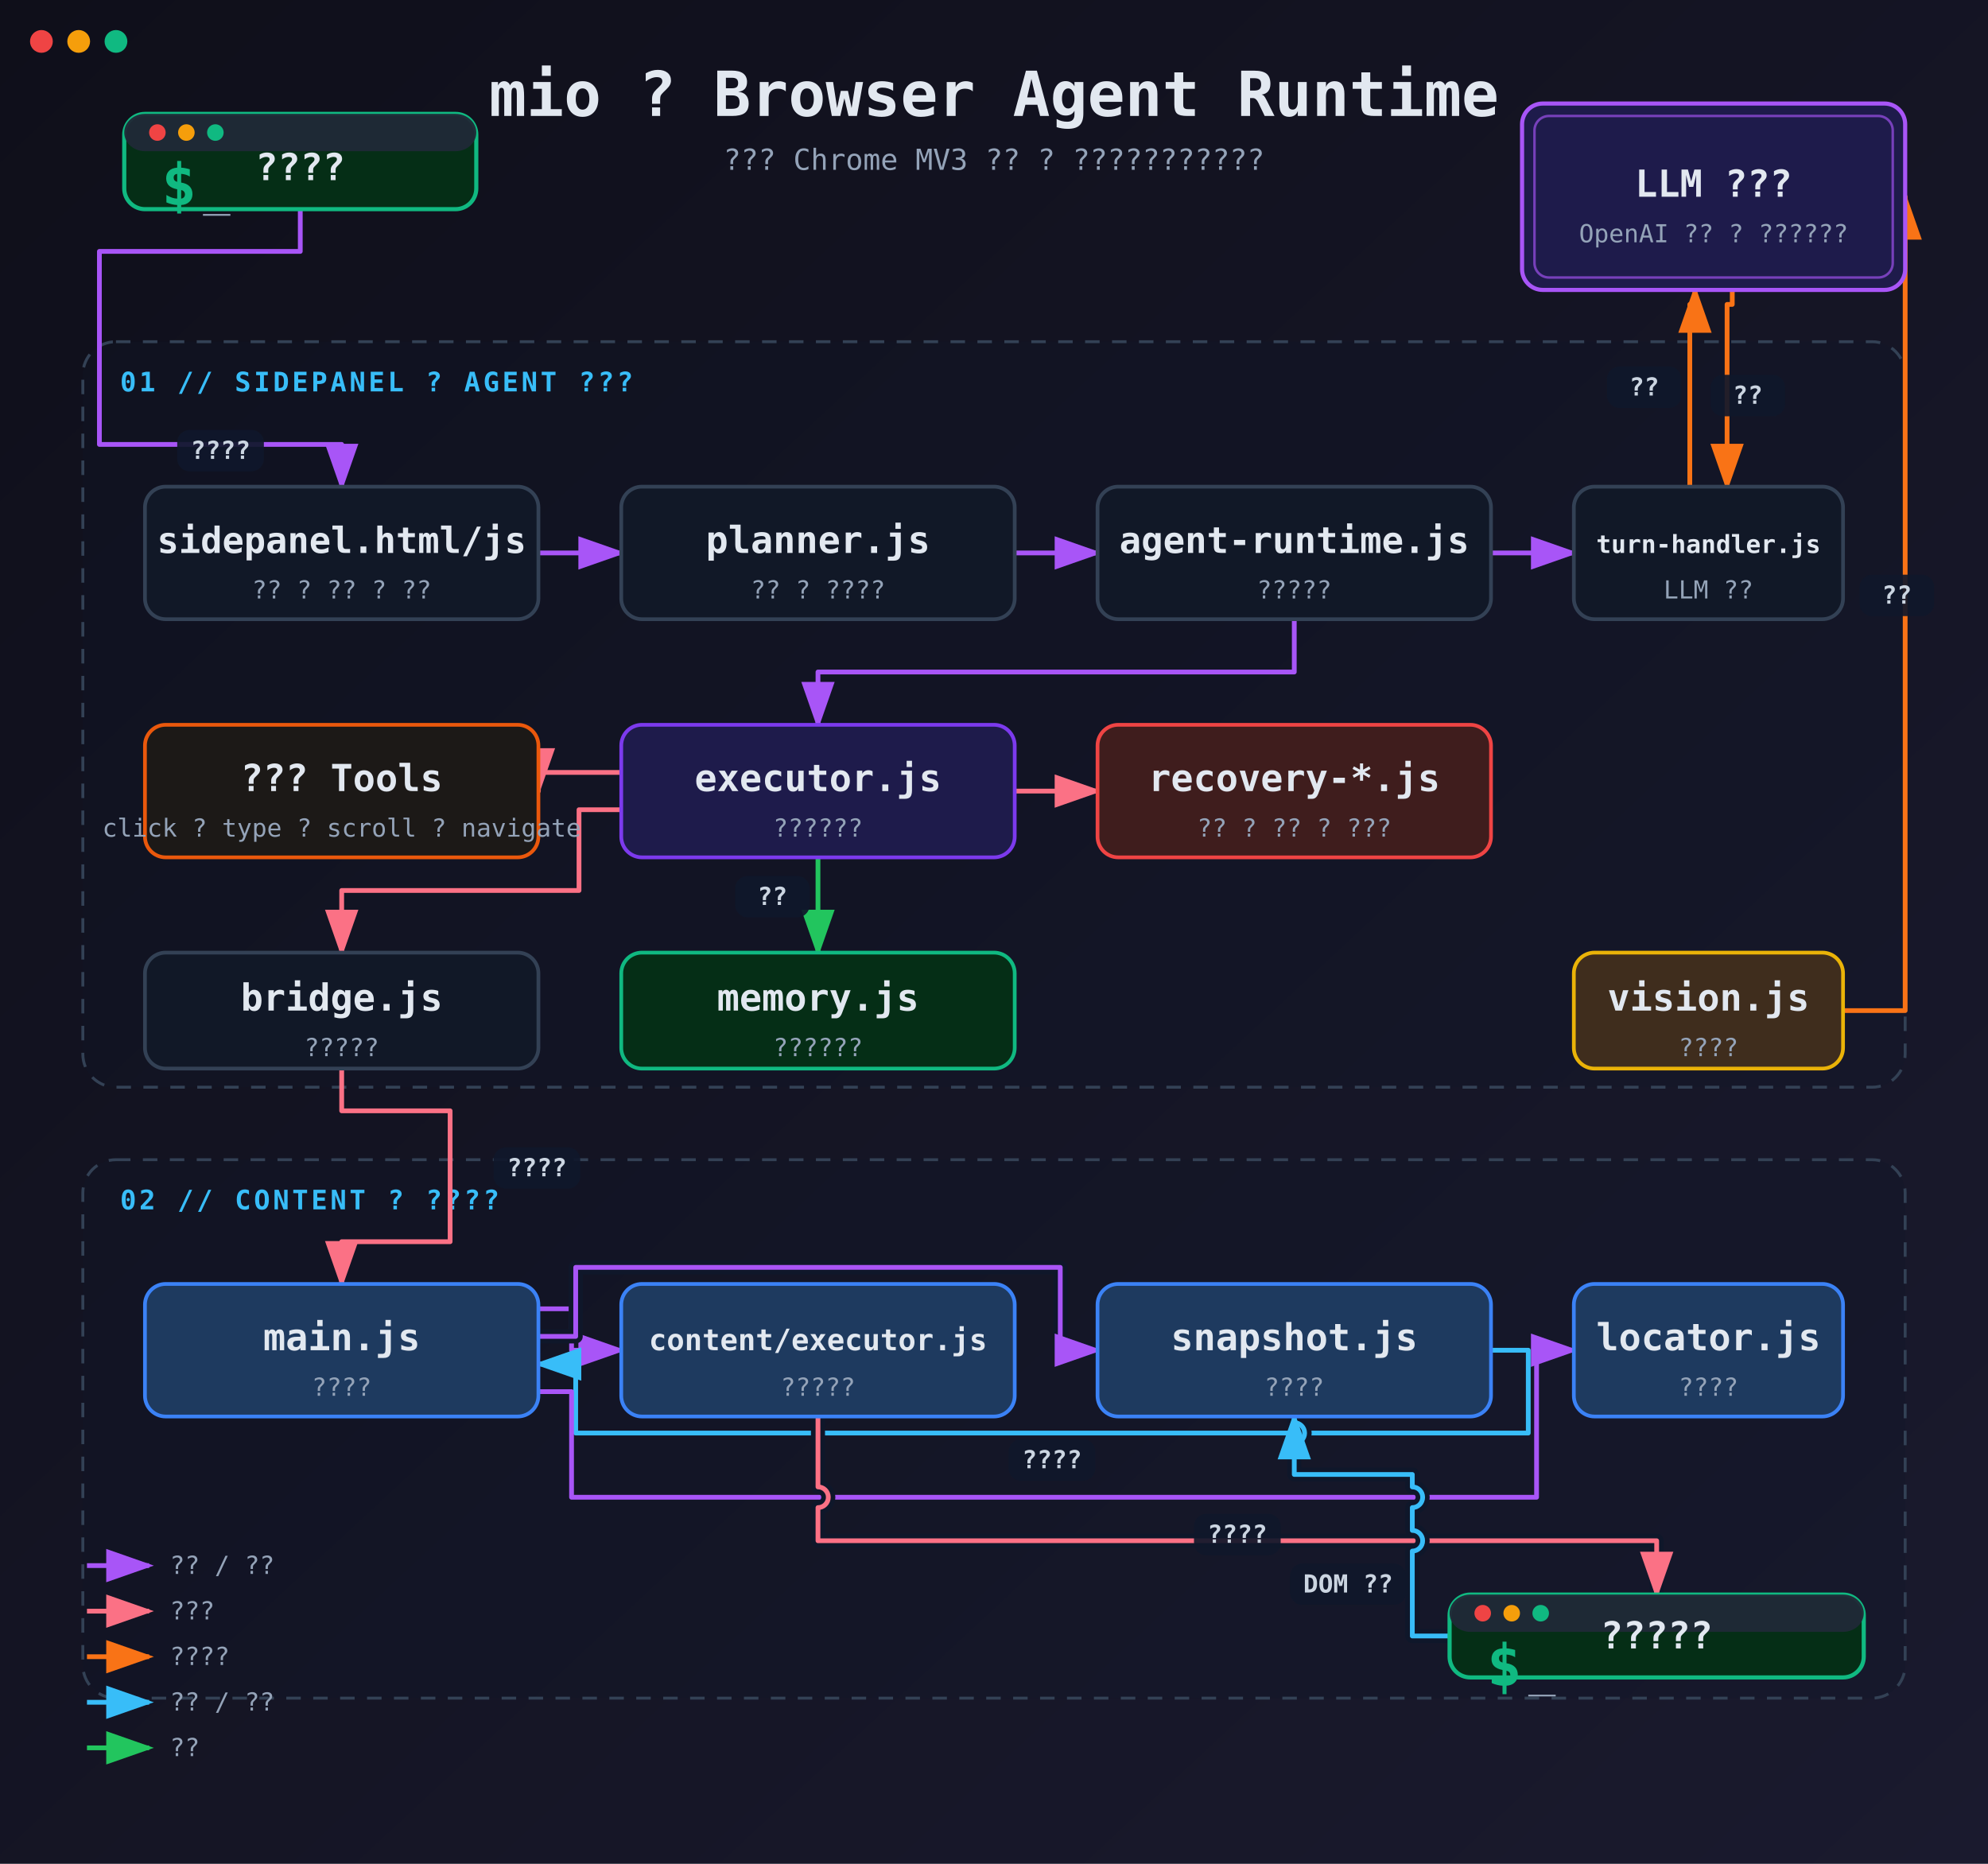
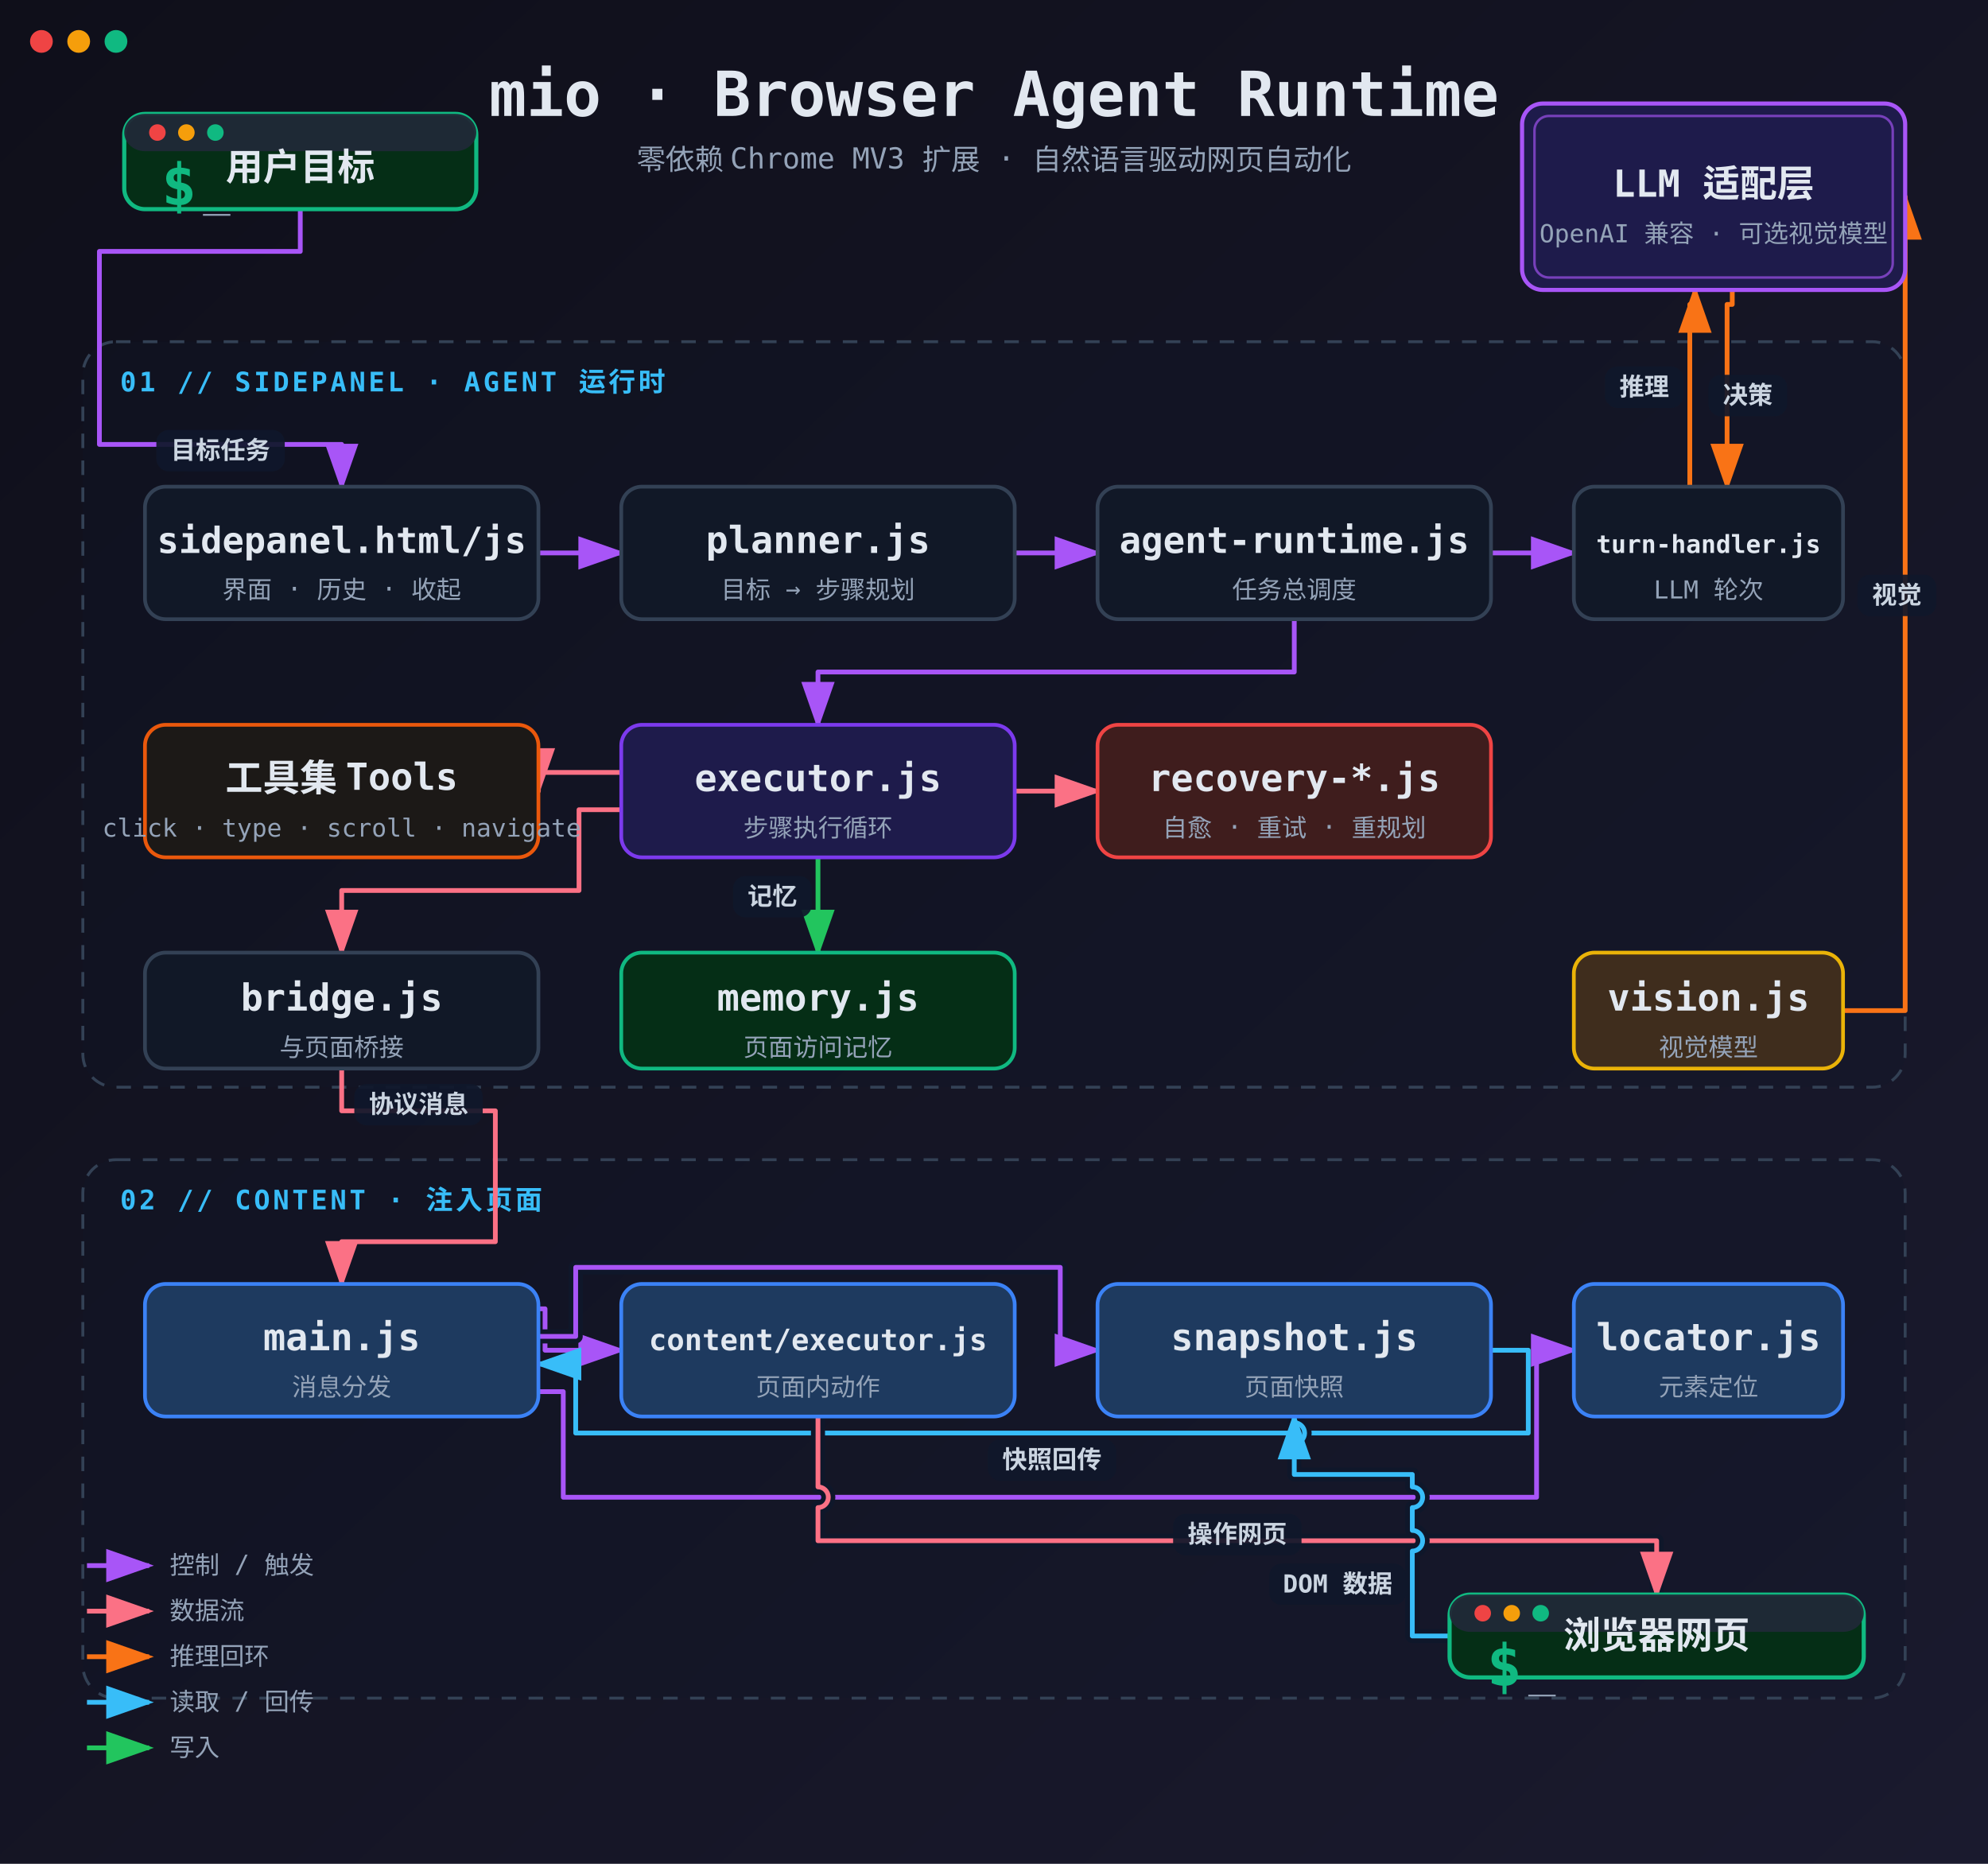
<svg xmlns="http://www.w3.org/2000/svg" viewBox="0 0 960 900" width="960" height="900" data-generator="fireworks-tech-graph" data-schema-version="1" data-text-metrics="heuristic-v1" data-style-id="2" data-visual-theme="Dark Terminal" data-diagram-type="architecture" data-motion-scene="" data-semantic-profile="generic" data-semantic-valid="true" data-quality-profile="standard" data-max-bends-per-edge="12" data-max-total-bends="100" data-max-route-stretch="5.0" data-max-bridged-crossings="8" data-min-node-gap="0.0" data-min-container-gutter="0.0" data-min-label-clearance="2.0" data-min-segment-length="0.0">
  <defs>
    <marker id="arrowA" markerWidth="10" markerHeight="7" refX="9" refY="3.5" orient="auto">
      <polygon points="0 0, 10 3.5, 0 7" fill="#a855f7" />
    </marker>
    <marker id="arrowB" markerWidth="10" markerHeight="7" refX="9" refY="3.5" orient="auto">
      <polygon points="0 0, 10 3.5, 0 7" fill="#22c55e" />
    </marker>
    <marker id="arrowC" markerWidth="10" markerHeight="7" refX="9" refY="3.5" orient="auto">
      <polygon points="0 0, 10 3.5, 0 7" fill="#38bdf8" />
    </marker>
    <marker id="arrowE" markerWidth="10" markerHeight="7" refX="9" refY="3.5" orient="auto">
      <polygon points="0 0, 10 3.5, 0 7" fill="#fb7185" />
    </marker>
    <marker id="arrowF" markerWidth="10" markerHeight="7" refX="9" refY="3.5" orient="auto">
      <polygon points="0 0, 10 3.5, 0 7" fill="#f59e0b" />
    </marker>
    <marker id="arrowG" markerWidth="10" markerHeight="7" refX="9" refY="3.5" orient="auto">
      <polygon points="0 0, 10 3.5, 0 7" fill="#f97316" />
    </marker>
    <marker id="arrowH" markerWidth="10" markerHeight="7" refX="9" refY="3.5" orient="auto">
      <polygon points="0 0, 10 3.5, 0 7" fill="#94a3b8" />
    </marker>
    <linearGradient id="terminalGradient" x1="0%" y1="0%" x2="100%" y2="100%">
      <stop offset="0%" stop-color="#0f0f1a" />
      <stop offset="100%" stop-color="#1a1a2e" />
    </linearGradient>
    <filter id="glowBlue" x="-30%" y="-30%" width="160%" height="160%">
      <feDropShadow dx="0" dy="0" stdDeviation="5" flood-color="#3b82f6" flood-opacity="0.65" />
    </filter>
    <filter id="glowPurple" x="-30%" y="-30%" width="160%" height="160%">
      <feDropShadow dx="0" dy="0" stdDeviation="5" flood-color="#a855f7" flood-opacity="0.72" />
    </filter>
    <filter id="glowGreen" x="-30%" y="-30%" width="160%" height="160%">
      <feDropShadow dx="0" dy="0" stdDeviation="5" flood-color="#22c55e" flood-opacity="0.62" />
    </filter>
    <filter id="glowOrange" x="-30%" y="-30%" width="160%" height="160%">
      <feDropShadow dx="0" dy="0" stdDeviation="5" flood-color="#f97316" flood-opacity="0.62" />
    </filter>
    <style>
    text { font-family: 'SF Mono', 'Fira Code', Menlo, 'Microsoft YaHei', 'SimHei', monospace; }
    .title { font-size: 30px; font-weight: 700; fill: #e2e8f0; }
    .subtitle { font-size: 14px; font-weight: 500; fill: #94a3b8; }
    .section { font-size: 13px; font-weight: 700; fill: #38bdf8; letter-spacing: 1.4px; }
    .section-sub { font-size: 12px; font-weight: 500; fill: #64748b; }
    .node-title { font-weight: 700; fill: #e2e8f0; }
    .node-sub { font-size: 12px; font-weight: 500; fill: #94a3b8; }
    .node-type { font-size: 12px; font-weight: 700; fill: #64748b; letter-spacing: 0.08em; }
    .arrow-label { font-size: 12px; font-weight: 600; fill: #cbd5e1; }
    .legend { font-size: 12px; font-weight: 500; fill: #94a3b8; }
    .footnote { font-size: 12px; font-weight: 500; fill: #64748b; }
    .metric-label { font-size: 8.5px; font-weight: 700; fill: #64748b; text-transform: uppercase; }
    .metric-value { font-size: 9.5px; font-weight: 700; fill: #e2e8f0; }
    </style>
  </defs>
  <rect data-graph-role="background" width="960.0" height="900.0" fill="url(#terminalGradient)" />
  <circle cx="20.0" cy="20" r="5.5" fill="#ef4444" />
  <circle cx="38.0" cy="20" r="5.5" fill="#f59e0b" />
  <circle cx="56.0" cy="20" r="5.5" fill="#10b981" />
-   <text x="480.0" y="56" text-anchor="middle" class="title">mio ? Browser Agent Runtime</text>
-   <text x="480.0" y="82" text-anchor="middle" class="subtitle">??? Chrome MV3 ?? ? ???????????</text>
+   <text x="480.0" y="56" text-anchor="middle" class="title">mio · Browser Agent Runtime</text>
+   <text x="480.0" y="82" text-anchor="middle" class="subtitle">零依赖 Chrome MV3 扩展 · 自然语言驱动网页自动化</text>
  <g id="sp" data-graph-role="container" data-container-id="sp" data-semantic-role="boundary" data-graph-bounds="40,165,920,525">
    <rect data-graph-role="container" x="40.0" y="165.0" width="880.0" height="360.0" rx="16.0" fill="rgba(15,23,42,0.28)" stroke="#334155" stroke-width="1.4" stroke-dasharray="7 6" />
-     <text x="58.0" y="189.0" class="section">01 // SIDEPANEL ? AGENT ???</text>
-     <rect id="sp-header" data-graph-role="reserved" data-reserved-kind="container-header" x="48" y="171" width="215.9" height="30" fill="none" stroke="none" />
+     <text x="58.0" y="189.0" class="section">01 // SIDEPANEL · AGENT 运行时</text>
+     <rect id="sp-header" data-graph-role="reserved" data-reserved-kind="container-header" x="48" y="171" width="232.28" height="30" fill="none" stroke="none" />
  </g>
  <g id="ct" data-graph-role="container" data-container-id="ct" data-semantic-role="boundary" data-graph-bounds="40,560,920,820">
    <rect data-graph-role="container" x="40.0" y="560.0" width="880.0" height="260.0" rx="16.0" fill="rgba(15,23,42,0.28)" stroke="#334155" stroke-width="1.4" stroke-dasharray="7 6" />
-     <text x="58.0" y="584.0" class="section">02 // CONTENT ? ????</text>
-     <rect id="ct-header" data-graph-role="reserved" data-reserved-kind="container-header" x="48" y="566" width="169.36" height="30" fill="none" stroke="none" />
+     <text x="58.0" y="584.0" class="section">02 // CONTENT · 注入页面</text>
+     <rect id="ct-header" data-graph-role="reserved" data-reserved-kind="container-header" x="48" y="566" width="191.2" height="30" fill="none" stroke="none" />
  </g>
  <path id="edge-000" data-graph-role="edge" data-edge-id="edge-000" data-source="user" data-target="ui" data-edge-kind="flow" data-topic-id="" data-flow="control" data-motion-role="" data-motion-stage="" data-motion-order="" data-protocol="" data-via="" data-critical-path-id="" data-critical-hop="" data-critical-hops="" data-critical="false" data-bends="4" data-route-stretch="2.26" data-bridges="" d="M 145,101 L 145,121.4 L 48,121.4 L 48,214.6 L 165,214.6 L 165,235" fill="none" stroke="#a855f7" stroke-width="2.3" stroke-linecap="round" stroke-linejoin="round" marker-end="url(#arrowA)" />
  <path id="edge-001" data-graph-role="edge" data-edge-id="edge-001" data-source="ui" data-target="pl" data-edge-kind="flow" data-topic-id="" data-flow="control" data-motion-role="" data-motion-stage="" data-motion-order="" data-protocol="" data-via="" data-critical-path-id="" data-critical-hop="" data-critical-hops="" data-critical="false" data-bends="0" data-route-stretch="1.0" data-bridges="" d="M 260,267 L 300,267" fill="none" stroke="#a855f7" stroke-width="2.3" stroke-linecap="round" stroke-linejoin="round" marker-end="url(#arrowA)" />
  <path id="edge-002" data-graph-role="edge" data-edge-id="edge-002" data-source="pl" data-target="rt" data-edge-kind="flow" data-topic-id="" data-flow="control" data-motion-role="" data-motion-stage="" data-motion-order="" data-protocol="" data-via="" data-critical-path-id="" data-critical-hop="" data-critical-hops="" data-critical="false" data-bends="0" data-route-stretch="1.0" data-bridges="" d="M 490,267 L 530,267" fill="none" stroke="#a855f7" stroke-width="2.3" stroke-linecap="round" stroke-linejoin="round" marker-end="url(#arrowA)" />
  <path id="edge-003" data-graph-role="edge" data-edge-id="edge-003" data-source="rt" data-target="th" data-edge-kind="flow" data-topic-id="" data-flow="control" data-motion-role="" data-motion-stage="" data-motion-order="" data-protocol="" data-via="" data-critical-path-id="" data-critical-hop="" data-critical-hops="" data-critical="false" data-bends="0" data-route-stretch="1.0" data-bridges="" d="M 720,267 L 760,267" fill="none" stroke="#a855f7" stroke-width="2.3" stroke-linecap="round" stroke-linejoin="round" marker-end="url(#arrowA)" />
  <path id="edge-004" data-graph-role="edge" data-edge-id="edge-004" data-source="rt" data-target="ex" data-edge-kind="flow" data-topic-id="" data-flow="control" data-motion-role="" data-motion-stage="" data-motion-order="" data-protocol="" data-via="" data-critical-path-id="" data-critical-hop="" data-critical-hops="" data-critical="false" data-bends="2" data-route-stretch="1.0" data-bridges="" d="M 625,299 L 625,324.5 L 395,324.5 L 395,350" fill="none" stroke="#a855f7" stroke-width="2.3" stroke-linecap="round" stroke-linejoin="round" marker-end="url(#arrowA)" />
  <path id="edge-005" data-graph-role="edge" data-edge-id="edge-005" data-source="ex" data-target="tools" data-edge-kind="flow" data-topic-id="" data-flow="data" data-motion-role="" data-motion-stage="" data-motion-order="" data-protocol="" data-via="" data-critical-path-id="" data-critical-hop="" data-critical-hops="" data-critical="false" data-bends="1" data-route-stretch="1.0" data-bridges="" d="M 300,373 L 260,373 L 260,382 L 260,382" fill="none" stroke="#fb7185" stroke-width="2.3" stroke-linecap="round" stroke-linejoin="round" marker-end="url(#arrowE)" />
  <path id="edge-006" data-graph-role="edge" data-edge-id="edge-006" data-source="ex" data-target="rc" data-edge-kind="flow" data-topic-id="" data-flow="data" data-motion-role="" data-motion-stage="" data-motion-order="" data-protocol="" data-via="" data-critical-path-id="" data-critical-hop="" data-critical-hops="" data-critical="false" data-bends="0" data-route-stretch="1.0" data-bridges="" d="M 490,382 L 530,382" fill="none" stroke="#fb7185" stroke-width="2.3" stroke-linecap="round" stroke-linejoin="round" marker-end="url(#arrowE)" />
  <path id="edge-007" data-graph-role="edge" data-edge-id="edge-007" data-source="ex" data-target="mem" data-edge-kind="flow" data-topic-id="" data-flow="write" data-motion-role="" data-motion-stage="" data-motion-order="" data-protocol="" data-via="" data-critical-path-id="" data-critical-hop="" data-critical-hops="" data-critical="false" data-bends="0" data-route-stretch="1.0" data-bridges="" d="M 395,414 L 395,460" fill="none" stroke="#22c55e" stroke-width="2.3" stroke-linecap="round" stroke-linejoin="round" marker-end="url(#arrowB)" />
  <path id="edge-008" data-graph-role="edge" data-edge-id="edge-008" data-source="ex" data-target="br" data-edge-kind="flow" data-topic-id="" data-flow="data" data-motion-role="" data-motion-stage="" data-motion-order="" data-protocol="" data-via="" data-critical-path-id="" data-critical-hop="" data-critical-hops="" data-critical="false" data-bends="3" data-route-stretch="1.0" data-bridges="" d="M 300,391 L 279.6,391 L 279.6,430 L 165,430 L 165,460" fill="none" stroke="#fb7185" stroke-width="2.3" stroke-linecap="round" stroke-linejoin="round" marker-end="url(#arrowE)" />
  <path id="edge-009" data-graph-role="edge" data-edge-id="edge-009" data-source="th" data-target="llm" data-edge-kind="flow" data-topic-id="" data-flow="feedback" data-motion-role="" data-motion-stage="" data-motion-order="" data-protocol="" data-via="" data-critical-path-id="" data-critical-hop="" data-critical-hops="" data-critical="false" data-bends="2" data-route-stretch="1.0" data-bridges="" d="M 816,235 L 816,147 L 818.5,147 L 818.5,140" fill="none" stroke="#f97316" stroke-width="2.3" stroke-linecap="round" stroke-linejoin="round" marker-end="url(#arrowG)" />
  <path id="edge-010" data-graph-role="edge" data-edge-id="edge-010" data-source="llm" data-target="th" data-edge-kind="flow" data-topic-id="" data-flow="feedback" data-motion-role="" data-motion-stage="" data-motion-order="" data-protocol="" data-via="" data-critical-path-id="" data-critical-hop="" data-critical-hops="" data-critical="false" data-bends="2" data-route-stretch="1.0" data-bridges="" d="M 836.5,140 L 836.5,147 L 834,147 L 834,235" fill="none" stroke="#f97316" stroke-width="2.3" stroke-linecap="round" stroke-linejoin="round" marker-end="url(#arrowG)" />
  <path id="edge-011" data-graph-role="edge" data-edge-id="edge-011" data-source="vision" data-target="llm" data-edge-kind="flow" data-topic-id="" data-flow="feedback" data-motion-role="" data-motion-stage="" data-motion-order="" data-protocol="" data-via="" data-critical-path-id="" data-critical-hop="" data-critical-hops="" data-critical="false" data-bends="1" data-route-stretch="1.0" data-bridges="" d="M 890,488 L 920,488 L 920,95 L 920,95" fill="none" stroke="#f97316" stroke-width="2.3" stroke-linecap="round" stroke-linejoin="round" marker-end="url(#arrowG)" />
-   <path id="edge-012" data-graph-role="edge" data-edge-id="edge-012" data-source="br" data-target="main" data-edge-kind="flow" data-topic-id="" data-flow="data" data-motion-role="" data-motion-stage="" data-motion-order="" data-protocol="" data-via="" data-critical-path-id="" data-critical-hop="" data-critical-hops="" data-critical="false" data-bends="4" data-route-stretch="2.007" data-bridges="" d="M 165,516 L 165,536.4 L 217.36,536.4 L 217.36,599.6 L 165,599.6 L 165,620" fill="none" stroke="#fb7185" stroke-width="2.3" stroke-linecap="round" stroke-linejoin="round" marker-end="url(#arrowE)" />
-   <path id="edge-013" data-graph-role="edge" data-edge-id="edge-013" data-source="main" data-target="cex" data-edge-kind="flow" data-topic-id="" data-flow="control" data-motion-role="" data-motion-stage="" data-motion-order="" data-protocol="" data-via="" data-critical-path-id="" data-critical-hop="" data-critical-hops="" data-critical="false" data-bends="2" data-route-stretch="1.0" data-bridges="" d="M 260,632 L 276,632 L 276,652 L 300,652" fill="none" stroke="#a855f7" stroke-width="2.3" stroke-linecap="round" stroke-linejoin="round" marker-end="url(#arrowA)" />
+   <path id="edge-012" data-graph-role="edge" data-edge-id="edge-012" data-source="br" data-target="main" data-edge-kind="flow" data-topic-id="" data-flow="data" data-motion-role="" data-motion-stage="" data-motion-order="" data-protocol="" data-via="" data-critical-path-id="" data-critical-hop="" data-critical-hops="" data-critical="false" data-bends="4" data-route-stretch="2.427" data-bridges="" d="M 165,516 L 165,536.4 L 239.2,536.4 L 239.2,599.6 L 165,599.6 L 165,620" fill="none" stroke="#fb7185" stroke-width="2.3" stroke-linecap="round" stroke-linejoin="round" marker-end="url(#arrowE)" />
+   <path id="edge-013" data-graph-role="edge" data-edge-id="edge-013" data-source="main" data-target="cex" data-edge-kind="flow" data-topic-id="" data-flow="control" data-motion-role="" data-motion-stage="" data-motion-order="" data-protocol="" data-via="" data-critical-path-id="" data-critical-hop="" data-critical-hops="" data-critical="false" data-bends="2" data-route-stretch="1.0" data-bridges="" d="M 260,632 L 263.2,632 L 263.2,652 L 300,652" fill="none" stroke="#a855f7" stroke-width="2.3" stroke-linecap="round" stroke-linejoin="round" marker-end="url(#arrowA)" />
  <path id="edge-014-bridge-mask" data-graph-role="bridge-mask" data-owner="edge-014" d="M 260,645.33 L 278,645.33 L 278,612 L 512,612 L 512,652 L 530,652" fill="none" stroke="#0f172a" stroke-width="6.8" stroke-linecap="round" stroke-linejoin="round" />
-   <path id="edge-014" data-graph-role="edge" data-edge-id="edge-014" data-source="main" data-target="snap" data-edge-kind="flow" data-topic-id="" data-flow="control" data-motion-role="" data-motion-stage="" data-motion-order="" data-protocol="" data-via="" data-critical-path-id="" data-critical-hop="" data-critical-hops="" data-critical="false" data-bends="4" data-route-stretch="1.241" data-bridges="276,645.33" d="M 260,645.33 L 278,645.33 L 278,612 L 512,612 L 512,652 L 530,652" fill="none" stroke="#a855f7" stroke-width="2.3" stroke-linecap="round" stroke-linejoin="round" marker-end="url(#arrowA)" />
+   <path id="edge-014" data-graph-role="edge" data-edge-id="edge-014" data-source="main" data-target="snap" data-edge-kind="flow" data-topic-id="" data-flow="control" data-motion-role="" data-motion-stage="" data-motion-order="" data-protocol="" data-via="" data-critical-path-id="" data-critical-hop="" data-critical-hops="" data-critical="false" data-bends="4" data-route-stretch="1.241" data-bridges="263.2,645.33" d="M 260,645.33 L 278,645.33 L 278,612 L 512,612 L 512,652 L 530,652" fill="none" stroke="#a855f7" stroke-width="2.3" stroke-linecap="round" stroke-linejoin="round" marker-end="url(#arrowA)" />
  <path id="edge-015" data-graph-role="edge" data-edge-id="edge-015" data-source="snap" data-target="main" data-edge-kind="flow" data-topic-id="" data-flow="read" data-motion-role="" data-motion-stage="" data-motion-order="" data-protocol="" data-via="" data-critical-path-id="" data-critical-hop="" data-critical-hops="" data-critical="false" data-bends="4" data-route-stretch="1.22" data-bridges="" d="M 720,652 L 738,652 L 738,692 L 278,692 L 278,658.67 L 260,658.67" fill="none" stroke="#38bdf8" stroke-width="2.3" stroke-linecap="round" stroke-linejoin="round" marker-end="url(#arrowC)" />
-   <path id="edge-016" data-graph-role="edge" data-edge-id="edge-016" data-source="main" data-target="loc" data-edge-kind="flow" data-topic-id="" data-flow="control" data-motion-role="" data-motion-stage="" data-motion-order="" data-protocol="" data-via="" data-critical-path-id="" data-critical-hop="" data-critical-hops="" data-critical="false" data-bends="4" data-route-stretch="1.196" data-bridges="" d="M 260,672 L 276,672 L 276,723 L 742,723 L 742,652 L 760,652" fill="none" stroke="#a855f7" stroke-width="2.3" stroke-linecap="round" stroke-linejoin="round" marker-end="url(#arrowA)" />
+   <path id="edge-016" data-graph-role="edge" data-edge-id="edge-016" data-source="main" data-target="loc" data-edge-kind="flow" data-topic-id="" data-flow="control" data-motion-role="" data-motion-stage="" data-motion-order="" data-protocol="" data-via="" data-critical-path-id="" data-critical-hop="" data-critical-hops="" data-critical="false" data-bends="4" data-route-stretch="1.196" data-bridges="" d="M 260,672 L 272,672 L 272,723 L 742,723 L 742,652 L 760,652" fill="none" stroke="#a855f7" stroke-width="2.3" stroke-linecap="round" stroke-linejoin="round" marker-end="url(#arrowA)" />
  <path id="edge-017-bridge-mask" data-graph-role="bridge-mask" data-owner="edge-017" d="M 395,684 L 395,718 A 5 5 0 0 1 395,728 L 395,744 L 800,744 L 800,770" fill="none" stroke="#0f172a" stroke-width="6.8" stroke-linecap="round" stroke-linejoin="round" />
  <path id="edge-017" data-graph-role="edge" data-edge-id="edge-017" data-source="cex" data-target="web" data-edge-kind="flow" data-topic-id="" data-flow="data" data-motion-role="" data-motion-stage="" data-motion-order="" data-protocol="" data-via="" data-critical-path-id="" data-critical-hop="" data-critical-hops="" data-critical="false" data-bends="2" data-route-stretch="1.0" data-bridges="395,692;395,723" d="M 395,684 L 395,718 A 5 5 0 0 1 395,728 L 395,744 L 800,744 L 800,770" fill="none" stroke="#fb7185" stroke-width="2.3" stroke-linecap="round" stroke-linejoin="round" marker-end="url(#arrowE)" />
  <path id="edge-018-bridge-mask" data-graph-role="bridge-mask" data-owner="edge-018" d="M 700,790 L 682,790 L 682,749 A 5 5 0 0 0 682,739 L 682,728 A 5 5 0 0 0 682,718 L 682,712 L 625,712 L 625,697 A 5 5 0 0 0 625,687 L 625,684" fill="none" stroke="#0f172a" stroke-width="6.8" stroke-linecap="round" stroke-linejoin="round" />
  <path id="edge-018" data-graph-role="edge" data-edge-id="edge-018" data-source="web" data-target="snap" data-edge-kind="flow" data-topic-id="" data-flow="read" data-motion-role="" data-motion-stage="" data-motion-order="" data-protocol="" data-via="" data-critical-path-id="" data-critical-hop="" data-critical-hops="" data-critical="false" data-bends="3" data-route-stretch="1.0" data-bridges="625,692;682,723;682,744" d="M 700,790 L 682,790 L 682,749 A 5 5 0 0 0 682,739 L 682,728 A 5 5 0 0 0 682,718 L 682,712 L 625,712 L 625,697 A 5 5 0 0 0 625,687 L 625,684" fill="none" stroke="#38bdf8" stroke-width="2.3" stroke-linecap="round" stroke-linejoin="round" marker-end="url(#arrowC)" />
  <g id="node-user" data-graph-role="node" data-node-id="user" data-semantic-role="terminal" data-motion-role="" data-motion-stage="" data-motion-order="" data-parent="" data-deployment-id="" data-topic-id="" data-span-id="" data-station-order="" data-status="" data-start-ms="" data-duration-ms="" data-parent-span="" data-graph-bounds="60,55,230,101">
    <rect x="60.0" y="55.0" width="170.0" height="46.0" rx="10.0" fill="#052e16" stroke="#10b981" stroke-width="2.0" />
    <rect x="60.0" y="55.0" width="170.0" height="18" rx="10.0" fill="#1f2937" opacity="0.95" />
    <circle cx="76.0" cy="64.0" r="4" fill="#ef4444" />
    <circle cx="90.0" cy="64.0" r="4" fill="#f59e0b" />
    <circle cx="104.0" cy="64.0" r="4" fill="#10b981" />
    <text x="78.0" y="99.0" font-size="28" font-weight="700" fill="#10b981">$</text>
    <text x="98.0" y="99.0" font-size="22" font-weight="500" fill="#94a3b8">_</text>
-     <text x="145.0" y="87.0" text-anchor="middle" class="node-title" font-size="18.0">????</text>
+     <text x="145.0" y="87.0" text-anchor="middle" class="node-title" font-size="18.0">用户目标</text>
  </g>
  <g id="node-llm" data-graph-role="node" data-node-id="llm" data-semantic-role="double_rect" data-motion-role="" data-motion-stage="" data-motion-order="" data-parent="" data-deployment-id="" data-topic-id="" data-span-id="" data-station-order="" data-status="" data-start-ms="" data-duration-ms="" data-parent-span="" data-graph-bounds="735,50,920,140">
    <rect x="735.0" y="50.0" width="185.0" height="90.0" rx="10.0" fill="#1e1b4b" stroke="#a855f7" stroke-width="2.0" />
    <rect x="741.0" y="56.0" width="173.0" height="78.0" rx="7.0" fill="none" stroke="#a855f7" stroke-width="1.2" opacity="0.65" />
-     <text x="827.5" y="95.0" text-anchor="middle" class="node-title" font-size="18.0">LLM ???</text>
-     <text x="827.5" y="117.0" text-anchor="middle" class="node-sub">OpenAI ?? ? ??????</text>
+     <text x="827.5" y="95.0" text-anchor="middle" class="node-title" font-size="18.0">LLM 适配层</text>
+     <text x="827.5" y="117.0" text-anchor="middle" class="node-sub">OpenAI 兼容 · 可选视觉模型</text>
  </g>
  <g id="node-ui" data-graph-role="node" data-node-id="ui" data-semantic-role="node" data-motion-role="" data-motion-stage="" data-motion-order="" data-parent="" data-deployment-id="" data-topic-id="" data-span-id="" data-station-order="" data-status="" data-start-ms="" data-duration-ms="" data-parent-span="" data-graph-bounds="70,235,260,299">
    <rect x="70.0" y="235.0" width="190.0" height="64.0" rx="10.0" fill="#111827" stroke="#334155" stroke-width="1.8" />
    <text x="165.0" y="267.0" text-anchor="middle" class="node-title" font-size="17.42">sidepanel.html/js</text>
-     <text x="165.0" y="289.0" text-anchor="middle" class="node-sub">?? ? ?? ? ??</text>
+     <text x="165.0" y="289.0" text-anchor="middle" class="node-sub">界面 · 历史 · 收起</text>
  </g>
  <g id="node-pl" data-graph-role="node" data-node-id="pl" data-semantic-role="node" data-motion-role="" data-motion-stage="" data-motion-order="" data-parent="" data-deployment-id="" data-topic-id="" data-span-id="" data-station-order="" data-status="" data-start-ms="" data-duration-ms="" data-parent-span="" data-graph-bounds="300,235,490,299">
    <rect x="300.0" y="235.0" width="190.0" height="64.0" rx="10.0" fill="#111827" stroke="#334155" stroke-width="1.8" />
    <text x="395.0" y="267.0" text-anchor="middle" class="node-title" font-size="18.0">planner.js</text>
-     <text x="395.0" y="289.0" text-anchor="middle" class="node-sub">?? ? ????</text>
+     <text x="395.0" y="289.0" text-anchor="middle" class="node-sub">目标 → 步骤规划</text>
  </g>
  <g id="node-rt" data-graph-role="node" data-node-id="rt" data-semantic-role="node" data-motion-role="" data-motion-stage="" data-motion-order="" data-parent="" data-deployment-id="" data-topic-id="" data-span-id="" data-station-order="" data-status="" data-start-ms="" data-duration-ms="" data-parent-span="" data-graph-bounds="530,235,720,299">
    <rect x="530.0" y="235.0" width="190.0" height="64.0" rx="10.0" fill="#111827" stroke="#334155" stroke-width="1.8" />
    <text x="625.0" y="267.0" text-anchor="middle" class="node-title" font-size="17.54">agent-runtime.js</text>
-     <text x="625.0" y="289.0" text-anchor="middle" class="node-sub">?????</text>
+     <text x="625.0" y="289.0" text-anchor="middle" class="node-sub">任务总调度</text>
  </g>
  <g id="node-th" data-graph-role="node" data-node-id="th" data-semantic-role="node" data-motion-role="" data-motion-stage="" data-motion-order="" data-parent="" data-deployment-id="" data-topic-id="" data-span-id="" data-station-order="" data-status="" data-start-ms="" data-duration-ms="" data-parent-span="" data-graph-bounds="760,235,890,299">
    <rect x="760.0" y="235.0" width="130.0" height="64.0" rx="10.0" fill="#111827" stroke="#334155" stroke-width="1.8" />
    <text x="825.0" y="267.0" text-anchor="middle" class="node-title" font-size="12.0">turn-handler.js</text>
-     <text x="825.0" y="289.0" text-anchor="middle" class="node-sub">LLM ??</text>
+     <text x="825.0" y="289.0" text-anchor="middle" class="node-sub">LLM 轮次</text>
  </g>
  <g id="node-tools" data-graph-role="node" data-node-id="tools" data-semantic-role="node" data-motion-role="" data-motion-stage="" data-motion-order="" data-parent="" data-deployment-id="" data-topic-id="" data-span-id="" data-station-order="" data-status="" data-start-ms="" data-duration-ms="" data-parent-span="" data-graph-bounds="70,350,260,414">
    <rect x="70.0" y="350.0" width="190.0" height="64.0" rx="10.0" fill="#1c1917" stroke="#ea580c" stroke-width="1.8" />
-     <text x="165.0" y="382.0" text-anchor="middle" class="node-title" font-size="18.0">??? Tools</text>
-     <text x="165.0" y="404.0" text-anchor="middle" class="node-sub">click ? type ? scroll ? navigate</text>
+     <text x="165.0" y="382.0" text-anchor="middle" class="node-title" font-size="18.0">工具集 Tools</text>
+     <text x="165.0" y="404.0" text-anchor="middle" class="node-sub">click · type · scroll · navigate</text>
  </g>
  <g id="node-ex" data-graph-role="node" data-node-id="ex" data-semantic-role="node" data-motion-role="" data-motion-stage="" data-motion-order="" data-parent="" data-deployment-id="" data-topic-id="" data-span-id="" data-station-order="" data-status="" data-start-ms="" data-duration-ms="" data-parent-span="" data-graph-bounds="300,350,490,414">
    <rect x="300.0" y="350.0" width="190.0" height="64.0" rx="10.0" fill="#1e1b4b" stroke="#7c3aed" stroke-width="1.8" />
    <text x="395.0" y="382.0" text-anchor="middle" class="node-title" font-size="18.0">executor.js</text>
-     <text x="395.0" y="404.0" text-anchor="middle" class="node-sub">??????</text>
+     <text x="395.0" y="404.0" text-anchor="middle" class="node-sub">步骤执行循环</text>
  </g>
  <g id="node-rc" data-graph-role="node" data-node-id="rc" data-semantic-role="node" data-motion-role="" data-motion-stage="" data-motion-order="" data-parent="" data-deployment-id="" data-topic-id="" data-span-id="" data-station-order="" data-status="" data-start-ms="" data-duration-ms="" data-parent-span="" data-graph-bounds="530,350,720,414">
    <rect x="530.0" y="350.0" width="190.0" height="64.0" rx="10.0" fill="#3f1d1d" stroke="#ef4444" stroke-width="1.8" />
    <text x="625.0" y="382.0" text-anchor="middle" class="node-title" font-size="18.0">recovery-*.js</text>
-     <text x="625.0" y="404.0" text-anchor="middle" class="node-sub">?? ? ?? ? ???</text>
+     <text x="625.0" y="404.0" text-anchor="middle" class="node-sub">自愈 · 重试 · 重规划</text>
  </g>
  <g id="node-br" data-graph-role="node" data-node-id="br" data-semantic-role="node" data-motion-role="" data-motion-stage="" data-motion-order="" data-parent="" data-deployment-id="" data-topic-id="" data-span-id="" data-station-order="" data-status="" data-start-ms="" data-duration-ms="" data-parent-span="" data-graph-bounds="70,460,260,516">
    <rect x="70.0" y="460.0" width="190.0" height="56.0" rx="10.0" fill="#111827" stroke="#334155" stroke-width="1.8" />
    <text x="165.0" y="488.0" text-anchor="middle" class="node-title" font-size="18.0">bridge.js</text>
-     <text x="165.0" y="510.0" text-anchor="middle" class="node-sub">?????</text>
+     <text x="165.0" y="510.0" text-anchor="middle" class="node-sub">与页面桥接</text>
  </g>
  <g id="node-mem" data-graph-role="node" data-node-id="mem" data-semantic-role="node" data-motion-role="" data-motion-stage="" data-motion-order="" data-parent="" data-deployment-id="" data-topic-id="" data-span-id="" data-station-order="" data-status="" data-start-ms="" data-duration-ms="" data-parent-span="" data-graph-bounds="300,460,490,516">
    <rect x="300.0" y="460.0" width="190.0" height="56.0" rx="10.0" fill="#052e16" stroke="#10b981" stroke-width="1.8" />
    <text x="395.0" y="488.0" text-anchor="middle" class="node-title" font-size="18.0">memory.js</text>
-     <text x="395.0" y="510.0" text-anchor="middle" class="node-sub">??????</text>
+     <text x="395.0" y="510.0" text-anchor="middle" class="node-sub">页面访问记忆</text>
  </g>
  <g id="node-vision" data-graph-role="node" data-node-id="vision" data-semantic-role="node" data-motion-role="" data-motion-stage="" data-motion-order="" data-parent="" data-deployment-id="" data-topic-id="" data-span-id="" data-station-order="" data-status="" data-start-ms="" data-duration-ms="" data-parent-span="" data-graph-bounds="760,460,890,516">
    <rect x="760.0" y="460.0" width="130.0" height="56.0" rx="10.0" fill="#3f2d1d" stroke="#eab308" stroke-width="1.8" />
    <text x="825.0" y="488.0" text-anchor="middle" class="node-title" font-size="18.0">vision.js</text>
-     <text x="825.0" y="510.0" text-anchor="middle" class="node-sub">????</text>
+     <text x="825.0" y="510.0" text-anchor="middle" class="node-sub">视觉模型</text>
  </g>
  <g id="node-main" data-graph-role="node" data-node-id="main" data-semantic-role="node" data-motion-role="" data-motion-stage="" data-motion-order="" data-parent="" data-deployment-id="" data-topic-id="" data-span-id="" data-station-order="" data-status="" data-start-ms="" data-duration-ms="" data-parent-span="" data-graph-bounds="70,620,260,684">
    <rect x="70.0" y="620.0" width="190.0" height="64.0" rx="10.0" fill="#1e3a5f" stroke="#3b82f6" stroke-width="1.8" />
    <text x="165.0" y="652.0" text-anchor="middle" class="node-title" font-size="18.0">main.js</text>
-     <text x="165.0" y="674.0" text-anchor="middle" class="node-sub">????</text>
+     <text x="165.0" y="674.0" text-anchor="middle" class="node-sub">消息分发</text>
  </g>
  <g id="node-cex" data-graph-role="node" data-node-id="cex" data-semantic-role="node" data-motion-role="" data-motion-stage="" data-motion-order="" data-parent="" data-deployment-id="" data-topic-id="" data-span-id="" data-station-order="" data-status="" data-start-ms="" data-duration-ms="" data-parent-span="" data-graph-bounds="300,620,490,684">
    <rect x="300.0" y="620.0" width="190.0" height="64.0" rx="10.0" fill="#1e3a5f" stroke="#3b82f6" stroke-width="1.8" />
    <text x="395.0" y="652.0" text-anchor="middle" class="node-title" font-size="14.28">content/executor.js</text>
-     <text x="395.0" y="674.0" text-anchor="middle" class="node-sub">?????</text>
+     <text x="395.0" y="674.0" text-anchor="middle" class="node-sub">页面内动作</text>
  </g>
  <g id="node-snap" data-graph-role="node" data-node-id="snap" data-semantic-role="node" data-motion-role="" data-motion-stage="" data-motion-order="" data-parent="" data-deployment-id="" data-topic-id="" data-span-id="" data-station-order="" data-status="" data-start-ms="" data-duration-ms="" data-parent-span="" data-graph-bounds="530,620,720,684">
    <rect x="530.0" y="620.0" width="190.0" height="64.0" rx="10.0" fill="#1e3a5f" stroke="#3b82f6" stroke-width="1.8" />
    <text x="625.0" y="652.0" text-anchor="middle" class="node-title" font-size="18.0">snapshot.js</text>
-     <text x="625.0" y="674.0" text-anchor="middle" class="node-sub">????</text>
+     <text x="625.0" y="674.0" text-anchor="middle" class="node-sub">页面快照</text>
  </g>
  <g id="node-loc" data-graph-role="node" data-node-id="loc" data-semantic-role="node" data-motion-role="" data-motion-stage="" data-motion-order="" data-parent="" data-deployment-id="" data-topic-id="" data-span-id="" data-station-order="" data-status="" data-start-ms="" data-duration-ms="" data-parent-span="" data-graph-bounds="760,620,890,684">
    <rect x="760.0" y="620.0" width="130.0" height="64.0" rx="10.0" fill="#1e3a5f" stroke="#3b82f6" stroke-width="1.8" />
    <text x="825.0" y="652.0" text-anchor="middle" class="node-title" font-size="18.0">locator.js</text>
-     <text x="825.0" y="674.0" text-anchor="middle" class="node-sub">????</text>
+     <text x="825.0" y="674.0" text-anchor="middle" class="node-sub">元素定位</text>
  </g>
  <g id="node-web" data-graph-role="node" data-node-id="web" data-semantic-role="terminal" data-motion-role="" data-motion-stage="" data-motion-order="" data-parent="" data-deployment-id="" data-topic-id="" data-span-id="" data-station-order="" data-status="" data-start-ms="" data-duration-ms="" data-parent-span="" data-graph-bounds="700,770,900,810">
    <rect x="700.0" y="770.0" width="200.0" height="40.0" rx="10.0" fill="#052e16" stroke="#10b981" stroke-width="2.0" />
    <rect x="700.0" y="770.0" width="200.0" height="18" rx="10.0" fill="#1f2937" opacity="0.95" />
    <circle cx="716.0" cy="779.0" r="4" fill="#ef4444" />
    <circle cx="730.0" cy="779.0" r="4" fill="#f59e0b" />
    <circle cx="744.0" cy="779.0" r="4" fill="#10b981" />
    <text x="718.0" y="814.0" font-size="28" font-weight="700" fill="#10b981">$</text>
    <text x="738.0" y="814.0" font-size="22" font-weight="500" fill="#94a3b8">_</text>
-     <text x="800.0" y="796.0" text-anchor="middle" class="node-title" font-size="18.0">?????</text>
-   </g>
-   <g id="edge-000-label" data-graph-role="label" data-owner="edge-000" data-graph-bounds="85.58,207.6,127.42,227.6">
-     <rect x="85.58" y="207.6" width="41.84" height="20" rx="6" fill="#0f172a" opacity="0.92" />
-     <text x="106.5" y="221.6" text-anchor="middle" class="arrow-label">????</text>
-   </g>
-   <g id="edge-007-label" data-graph-role="label" data-owner="edge-007" data-graph-bounds="355,423,391,443">
-     <rect x="355.0" y="423.0" width="36.0" height="20" rx="6" fill="#0f172a" opacity="0.92" />
-     <text x="373.0" y="437.0" text-anchor="middle" class="arrow-label">??</text>
-   </g>
-   <g id="edge-009-label" data-graph-role="label" data-owner="edge-009" data-graph-bounds="776,177,812,197">
-     <rect x="776.0" y="177.0" width="36.0" height="20" rx="6" fill="#0f172a" opacity="0.92" />
-     <text x="794.0" y="191.0" text-anchor="middle" class="arrow-label">??</text>
-   </g>
-   <g id="edge-010-label" data-graph-role="label" data-owner="edge-010" data-graph-bounds="826,181,862,201">
-     <rect x="826.0" y="181.0" width="36.0" height="20" rx="6" fill="#0f172a" opacity="0.92" />
-     <text x="844.0" y="195.0" text-anchor="middle" class="arrow-label">??</text>
-   </g>
-   <g id="edge-011-label" data-graph-role="label" data-owner="edge-011" data-graph-bounds="898,277.5,934,297.5">
-     <rect x="898.0" y="277.5" width="36.0" height="20" rx="6" fill="#0f172a" opacity="0.92" />
-     <text x="916.0" y="291.5" text-anchor="middle" class="arrow-label">??</text>
-   </g>
-   <g id="edge-012-label" data-graph-role="label" data-owner="edge-012" data-graph-bounds="238.36,554,280.2,574">
-     <rect x="238.36" y="554.0" width="41.84" height="20" rx="6" fill="#0f172a" opacity="0.92" />
-     <text x="259.28" y="568.0" text-anchor="middle" class="arrow-label">????</text>
-   </g>
-   <g id="edge-015-label" data-graph-role="label" data-owner="edge-015" data-graph-bounds="487.08,695,528.92,715">
-     <rect x="487.08" y="695.0" width="41.84" height="20" rx="6" fill="#0f172a" opacity="0.92" />
-     <text x="508.0" y="709.0" text-anchor="middle" class="arrow-label">????</text>
-   </g>
-   <g id="edge-017-label" data-graph-role="label" data-owner="edge-017" data-graph-bounds="576.58,731,618.42,751">
-     <rect x="576.58" y="731.0" width="41.84" height="20" rx="6" fill="#0f172a" opacity="0.92" />
-     <text x="597.5" y="745.0" text-anchor="middle" class="arrow-label">????</text>
-   </g>
-   <g id="edge-018-label" data-graph-role="label" data-owner="edge-018" data-graph-bounds="623,755,679,775">
-     <rect x="623.0" y="755.0" width="56.0" height="20" rx="6" fill="#0f172a" opacity="0.92" />
-     <text x="651.0" y="769.0" text-anchor="middle" class="arrow-label">DOM ??</text>
+     <text x="800.0" y="796.0" text-anchor="middle" class="node-title" font-size="18.0">浏览器网页</text>
+   </g>
+   <g id="edge-000-label" data-graph-role="label" data-owner="edge-000" data-graph-bounds="75.5,207.6,137.5,227.6">
+     <rect x="75.5" y="207.6" width="62.0" height="20" rx="6" fill="#0f172a" opacity="0.92" />
+     <text x="106.5" y="221.6" text-anchor="middle" class="arrow-label">目标任务</text>
+   </g>
+   <g id="edge-007-label" data-graph-role="label" data-owner="edge-007" data-graph-bounds="354,423,392,443">
+     <rect x="354.0" y="423.0" width="38.0" height="20" rx="6" fill="#0f172a" opacity="0.92" />
+     <text x="373.0" y="437.0" text-anchor="middle" class="arrow-label">记忆</text>
+   </g>
+   <g id="edge-009-label" data-graph-role="label" data-owner="edge-009" data-graph-bounds="775,177,813,197">
+     <rect x="775.0" y="177.0" width="38.0" height="20" rx="6" fill="#0f172a" opacity="0.92" />
+     <text x="794.0" y="191.0" text-anchor="middle" class="arrow-label">推理</text>
+   </g>
+   <g id="edge-010-label" data-graph-role="label" data-owner="edge-010" data-graph-bounds="825,181,863,201">
+     <rect x="825.0" y="181.0" width="38.0" height="20" rx="6" fill="#0f172a" opacity="0.92" />
+     <text x="844.0" y="195.0" text-anchor="middle" class="arrow-label">决策</text>
+   </g>
+   <g id="edge-011-label" data-graph-role="label" data-owner="edge-011" data-graph-bounds="897,277.5,935,297.5">
+     <rect x="897.0" y="277.5" width="38.0" height="20" rx="6" fill="#0f172a" opacity="0.92" />
+     <text x="916.0" y="291.5" text-anchor="middle" class="arrow-label">视觉</text>
+   </g>
+   <g id="edge-012-label" data-graph-role="label" data-owner="edge-012" data-graph-bounds="171.1,523.4,233.1,543.4">
+     <rect x="171.1" y="523.4" width="62.0" height="20" rx="6" fill="#0f172a" opacity="0.92" />
+     <text x="202.1" y="537.4" text-anchor="middle" class="arrow-label">协议消息</text>
+   </g>
+   <g id="edge-015-label" data-graph-role="label" data-owner="edge-015" data-graph-bounds="477,695,539,715">
+     <rect x="477.0" y="695.0" width="62.0" height="20" rx="6" fill="#0f172a" opacity="0.92" />
+     <text x="508.0" y="709.0" text-anchor="middle" class="arrow-label">快照回传</text>
+   </g>
+   <g id="edge-017-label" data-graph-role="label" data-owner="edge-017" data-graph-bounds="566.5,731,628.5,751">
+     <rect x="566.5" y="731.0" width="62.0" height="20" rx="6" fill="#0f172a" opacity="0.92" />
+     <text x="597.5" y="745.0" text-anchor="middle" class="arrow-label">操作网页</text>
+   </g>
+   <g id="edge-018-label" data-graph-role="label" data-owner="edge-018" data-graph-bounds="612.92,755,679,775">
+     <rect x="612.92" y="755.0" width="66.08" height="20" rx="6" fill="#0f172a" opacity="0.92" />
+     <text x="645.96" y="769.0" text-anchor="middle" class="arrow-label">DOM 数据</text>
  </g>
  <g id="legend" data-graph-role="legend">
-     <rect id="legend-zone" data-graph-role="reserved" data-reserved-kind="legend" x="32" y="742" width="115.44" height="134" rx="10" fill="none" stroke="none" />
+     <rect id="legend-zone" data-graph-role="reserved" data-reserved-kind="legend" x="32" y="742" width="135.6" height="134" rx="10" fill="none" stroke="none" />
    <line data-graph-role="decoration" x1="42.0" y1="756.0" x2="72.0" y2="756.0" stroke="#a855f7" stroke-width="2.3" marker-end="url(#arrowA)" />
-     <text data-graph-role="decoration" x="82.0" y="760.0" class="legend">?? / ??</text>
+     <text data-graph-role="decoration" x="82.0" y="760.0" class="legend">控制 / 触发</text>
    <line data-graph-role="decoration" x1="42.0" y1="778.0" x2="72.0" y2="778.0" stroke="#fb7185" stroke-width="2.3" marker-end="url(#arrowE)" />
-     <text data-graph-role="decoration" x="82.0" y="782.0" class="legend">???</text>
+     <text data-graph-role="decoration" x="82.0" y="782.0" class="legend">数据流</text>
    <line data-graph-role="decoration" x1="42.0" y1="800.0" x2="72.0" y2="800.0" stroke="#f97316" stroke-width="2.3" marker-end="url(#arrowG)" />
-     <text data-graph-role="decoration" x="82.0" y="804.0" class="legend">????</text>
+     <text data-graph-role="decoration" x="82.0" y="804.0" class="legend">推理回环</text>
    <line data-graph-role="decoration" x1="42.0" y1="822.0" x2="72.0" y2="822.0" stroke="#38bdf8" stroke-width="2.3" marker-end="url(#arrowC)" />
-     <text data-graph-role="decoration" x="82.0" y="826.0" class="legend">?? / ??</text>
+     <text data-graph-role="decoration" x="82.0" y="826.0" class="legend">读取 / 回传</text>
    <line data-graph-role="decoration" x1="42.0" y1="844.0" x2="72.0" y2="844.0" stroke="#22c55e" stroke-width="2.3" marker-end="url(#arrowB)" />
-     <text data-graph-role="decoration" x="82.0" y="848.0" class="legend">??</text>
+     <text data-graph-role="decoration" x="82.0" y="848.0" class="legend">写入</text>
  </g>
</svg>
